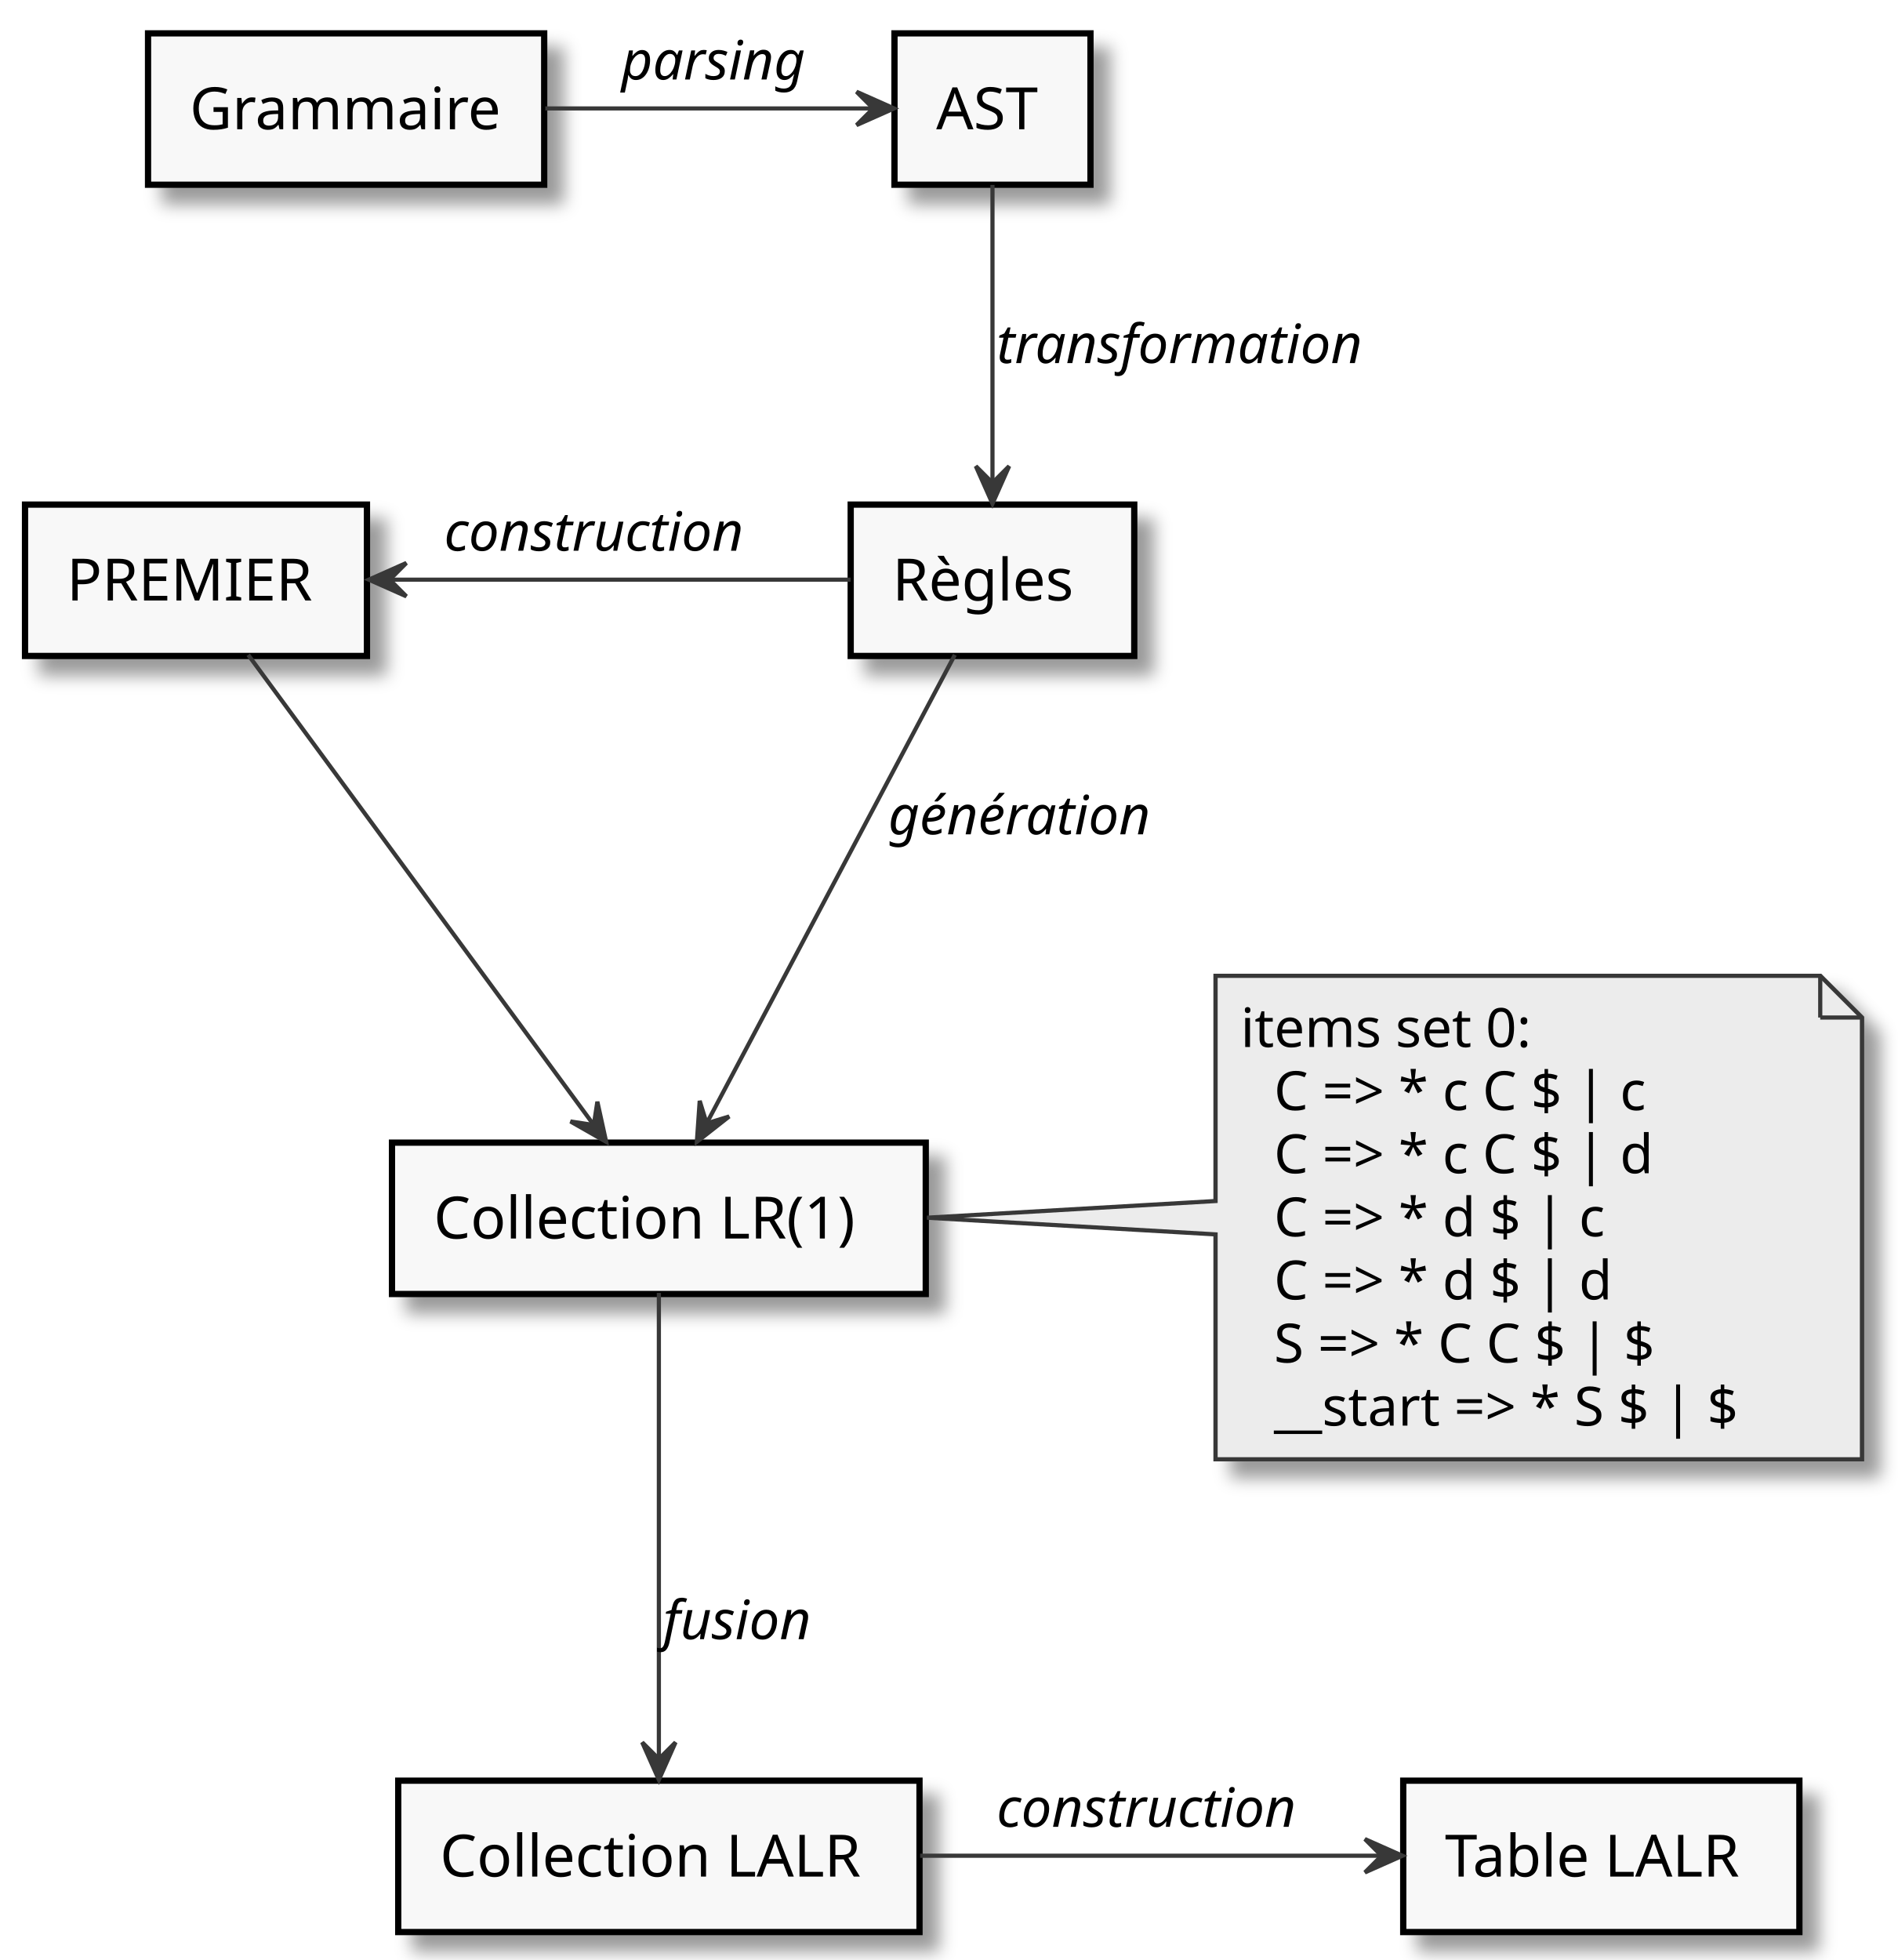
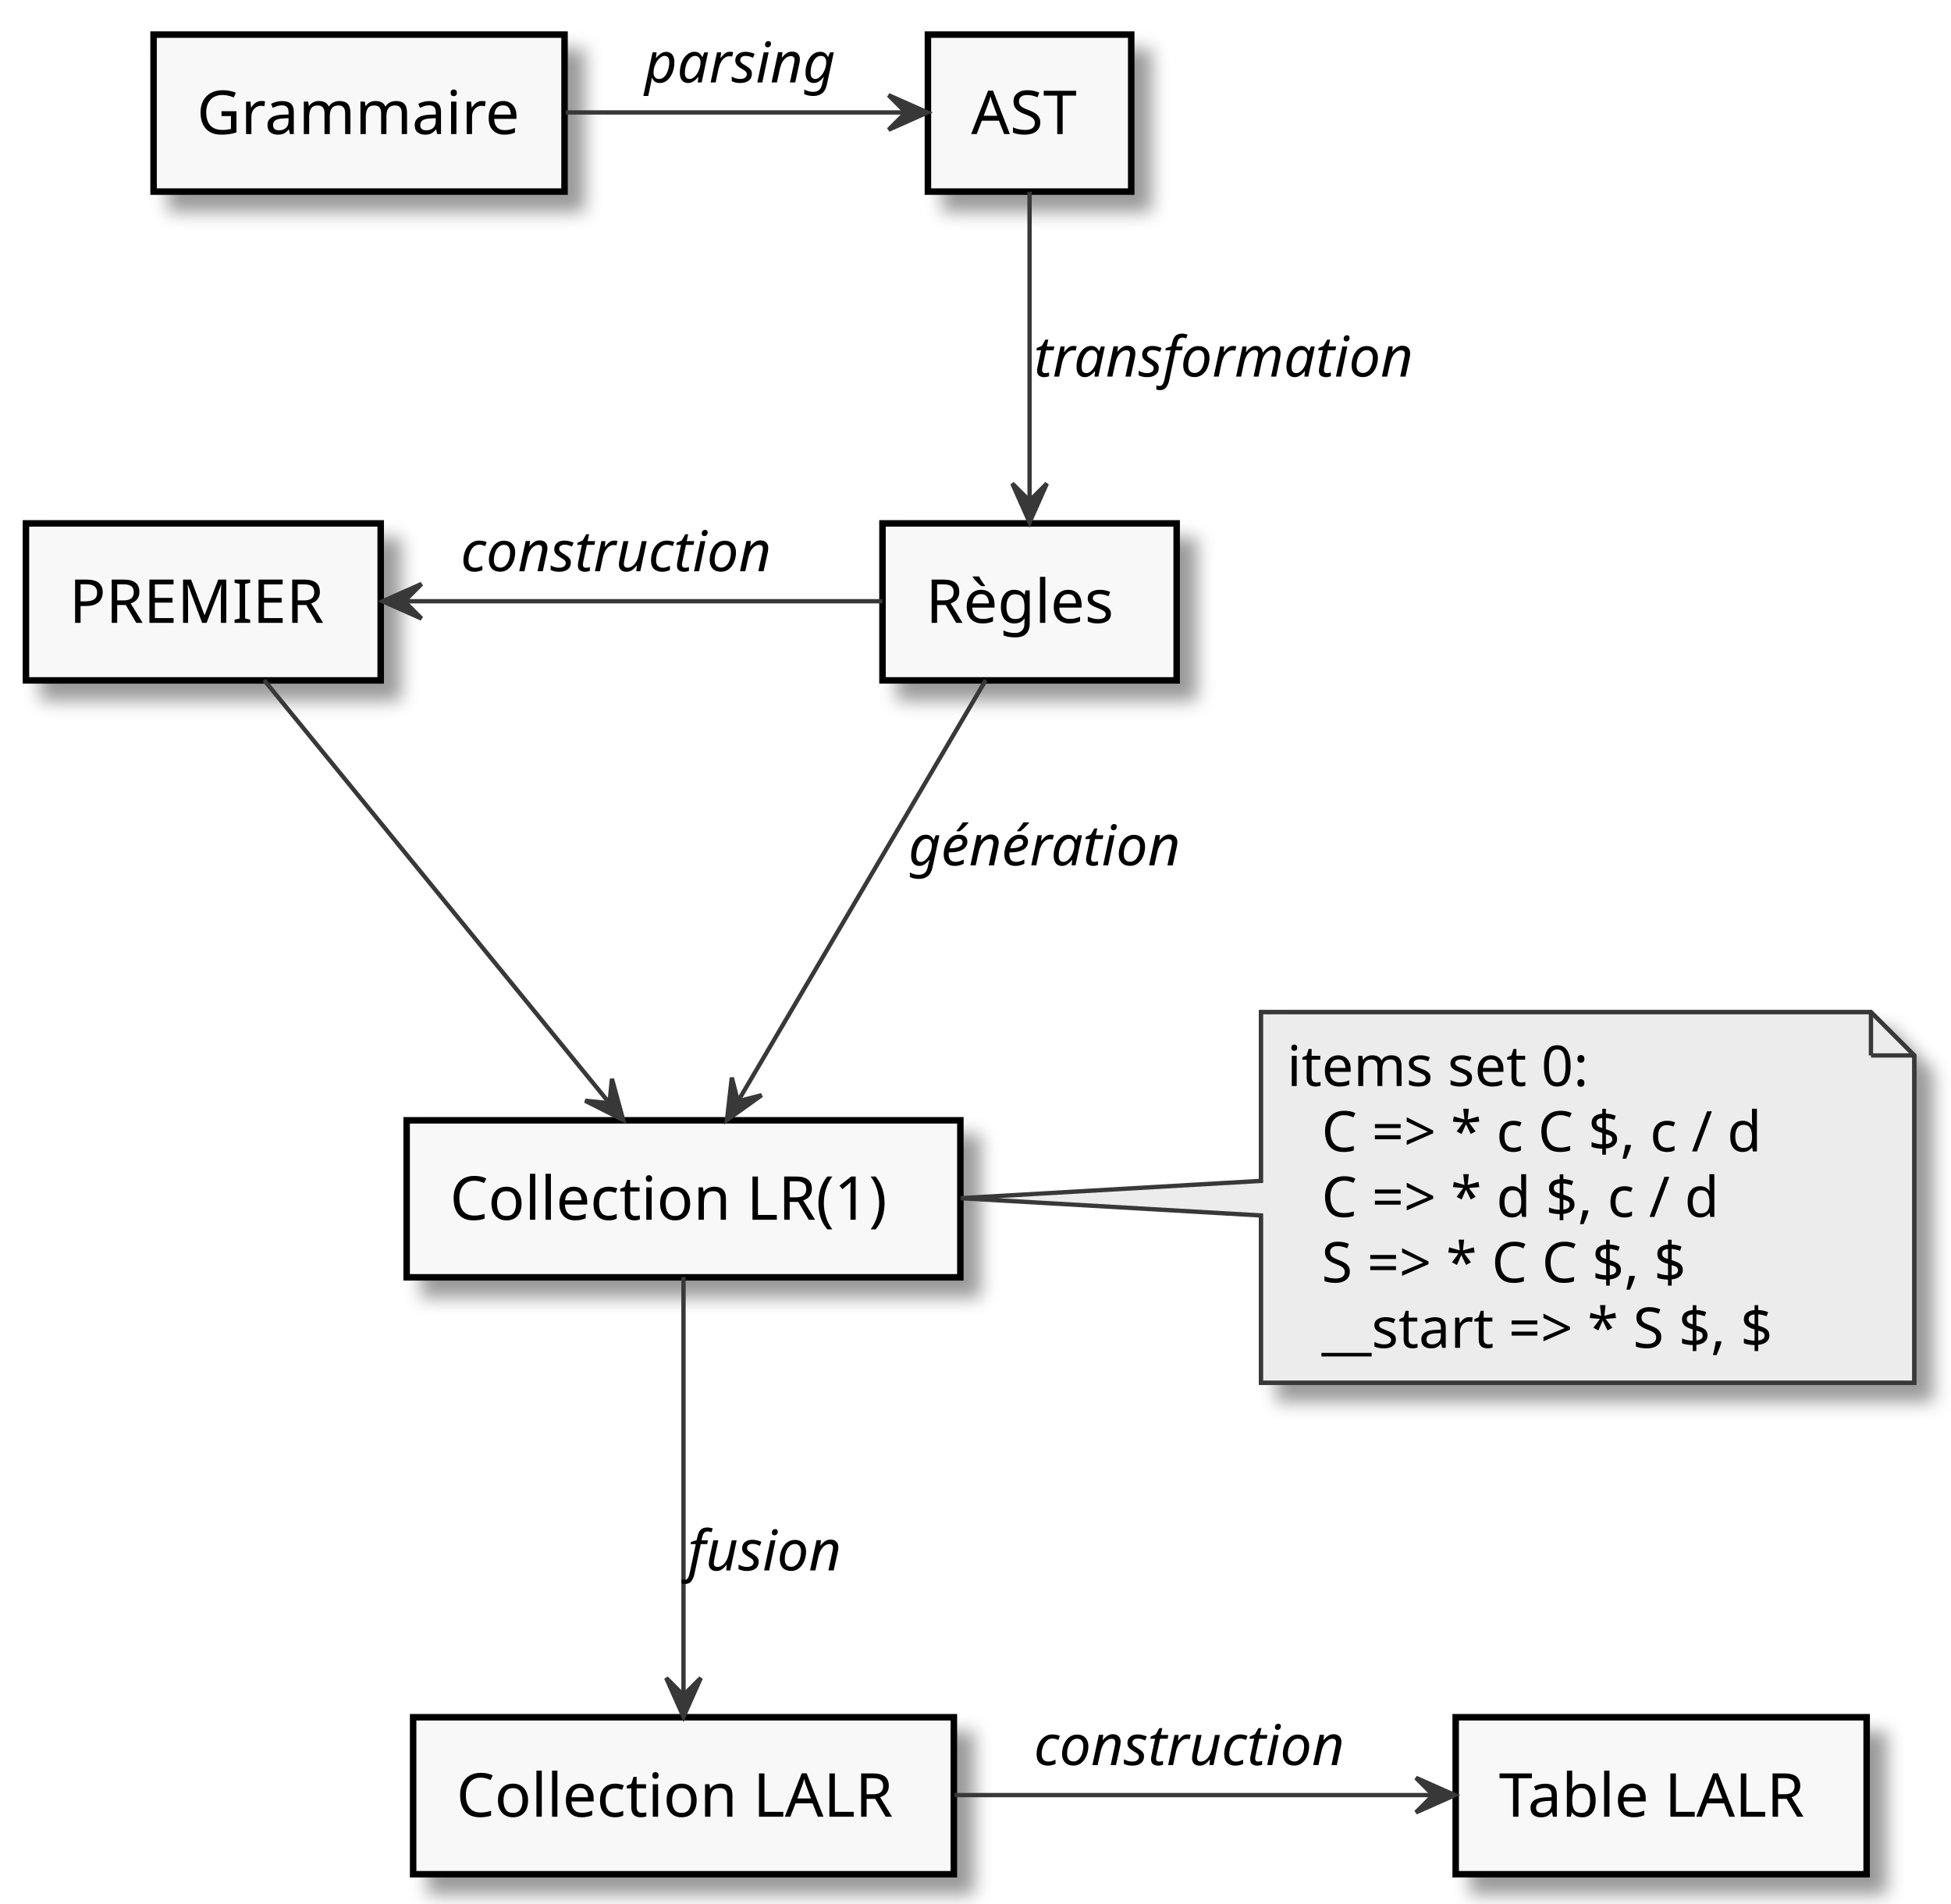
- <svg xmlns="http://www.w3.org/2000/svg" contentScriptType="application/ecmascript" contentStyleType="text/css" height="470px" preserveAspectRatio="none" style="width:455px;height:470px;" version="1.1" viewBox="0 0 455 470" width="455px" zoomAndPan="magnify">
+ <svg xmlns="http://www.w3.org/2000/svg" contentScriptType="application/ecmascript" contentStyleType="text/css" height="440px" preserveAspectRatio="none" style="width:451px;height:440px;" version="1.1" viewBox="0 0 451 440" width="451px" zoomAndPan="magnify">
  <defs>
-     <filter height="300%" id="f3dvb3r" width="300%" x="-1" y="-1">
+     <filter height="300%" id="f2syzqg" width="300%" x="-1" y="-1">
      <feGaussianBlur result="blurOut" stdDeviation="2.0" />
      <feColorMatrix in="blurOut" result="blurOut2" type="matrix" values="0 0 0 0 0 0 0 0 0 0 0 0 0 0 0 0 0 0 .4 0" />
      <feOffset dx="4.0" dy="4.0" in="blurOut2" result="blurOut3" />
      <feBlend in="SourceGraphic" in2="blurOut3" mode="normal" />
    </filter>
  </defs>
  <g>
-     <rect fill="#F8F8F8" filter="url(#f3dvb3r)" height="36.297" style="stroke: #000000; stroke-width: 1.5;" width="95" x="35.5" y="8" />
+     <rect fill="#F8F8F8" filter="url(#f2syzqg)" height="36.297" style="stroke: #000000; stroke-width: 1.5;" width="95" x="35.5" y="8" />
    <text fill="#000000" font-family="sans-serif" font-size="14" lengthAdjust="spacingAndGlyphs" textLength="75" x="45.5" y="30.995">Grammaire</text>
-     <rect fill="#F8F8F8" filter="url(#f3dvb3r)" height="36.297" style="stroke: #000000; stroke-width: 1.5;" width="47" x="214.5" y="8" />
+     <rect fill="#F8F8F8" filter="url(#f2syzqg)" height="36.297" style="stroke: #000000; stroke-width: 1.5;" width="47" x="214.5" y="8" />
    <text fill="#000000" font-family="sans-serif" font-size="14" lengthAdjust="spacingAndGlyphs" textLength="27" x="224.5" y="30.995">AST</text>
-     <rect fill="#F8F8F8" filter="url(#f3dvb3r)" height="36.297" style="stroke: #000000; stroke-width: 1.5;" width="68" x="204" y="121" />
+     <rect fill="#F8F8F8" filter="url(#f2syzqg)" height="36.297" style="stroke: #000000; stroke-width: 1.5;" width="68" x="204" y="121" />
    <text fill="#000000" font-family="sans-serif" font-size="14" lengthAdjust="spacingAndGlyphs" textLength="48" x="214" y="143.995">Règles</text>
-     <rect fill="#F8F8F8" filter="url(#f3dvb3r)" height="36.297" style="stroke: #000000; stroke-width: 1.5;" width="82" x="6" y="121" />
+     <rect fill="#F8F8F8" filter="url(#f2syzqg)" height="36.297" style="stroke: #000000; stroke-width: 1.5;" width="82" x="6" y="121" />
    <text fill="#000000" font-family="sans-serif" font-size="14" lengthAdjust="spacingAndGlyphs" textLength="62" x="16" y="143.995">PREMIER</text>
-     <rect fill="#F8F8F8" filter="url(#f3dvb3r)" height="36.297" style="stroke: #000000; stroke-width: 1.5;" width="128" x="94" y="274" />
-     <text fill="#000000" font-family="sans-serif" font-size="14" lengthAdjust="spacingAndGlyphs" textLength="108" x="104" y="296.995">Collection LR(1)</text>
-     <rect fill="#F8F8F8" filter="url(#f3dvb3r)" height="36.297" style="stroke: #000000; stroke-width: 1.5;" width="125" x="95.5" y="427" />
-     <text fill="#000000" font-family="sans-serif" font-size="14" lengthAdjust="spacingAndGlyphs" textLength="105" x="105.5" y="449.995">Collection LALR</text>
-     <rect fill="#F8F8F8" filter="url(#f3dvb3r)" height="36.297" style="stroke: #000000; stroke-width: 1.5;" width="95" x="336.5" y="427" />
-     <text fill="#000000" font-family="sans-serif" font-size="14" lengthAdjust="spacingAndGlyphs" textLength="75" x="346.5" y="449.995">Table LALR</text>
-     <polygon fill="#ECECEC" filter="url(#f3dvb3r)" points="291.5,234,291.5,349.93,446.5,349.93,446.5,244,436.5,234,291.5,234" style="stroke: #383838; stroke-width: 1.0;" />
-     <polygon fill="#ECECEC" points="291.5,234,291.5,288,222.289,292,291.5,296,291.5,349.93,446.5,349.93,446.5,244,436.5,234,291.5,234" style="stroke: #383838; stroke-width: 1.0;" />
-     <line style="stroke: #383838; stroke-width: 1.0;" x1="436.5" x2="436.5" y1="234" y2="244" />
-     <line style="stroke: #383838; stroke-width: 1.0;" x1="446.5" x2="436.5" y1="244" y2="244" />
+     <rect fill="#F8F8F8" filter="url(#f2syzqg)" height="36.297" style="stroke: #000000; stroke-width: 1.5;" width="128" x="94" y="259" />
+     <text fill="#000000" font-family="sans-serif" font-size="14" lengthAdjust="spacingAndGlyphs" textLength="108" x="104" y="281.995">Collection LR(1)</text>
+     <rect fill="#F8F8F8" filter="url(#f2syzqg)" height="36.297" style="stroke: #000000; stroke-width: 1.5;" width="125" x="95.5" y="397" />
+     <text fill="#000000" font-family="sans-serif" font-size="14" lengthAdjust="spacingAndGlyphs" textLength="105" x="105.5" y="419.995">Collection LALR</text>
+     <rect fill="#F8F8F8" filter="url(#f2syzqg)" height="36.297" style="stroke: #000000; stroke-width: 1.5;" width="95" x="336.5" y="397" />
+     <text fill="#000000" font-family="sans-serif" font-size="14" lengthAdjust="spacingAndGlyphs" textLength="75" x="346.5" y="419.995">Table LALR</text>
+     <polygon fill="#ECECEC" filter="url(#f2syzqg)" points="291.5,234,291.5,319.664,442.5,319.664,442.5,244,432.5,234,291.5,234" style="stroke: #383838; stroke-width: 1.0;" />
+     <polygon fill="#ECECEC" points="291.5,234,291.5,273,222.088,277,291.5,281,291.5,319.664,442.5,319.664,442.5,244,432.5,234,291.5,234" style="stroke: #383838; stroke-width: 1.0;" />
+     <line style="stroke: #383838; stroke-width: 1.0;" x1="432.5" x2="432.5" y1="234" y2="244" />
+     <line style="stroke: #383838; stroke-width: 1.0;" x1="442.5" x2="432.5" y1="244" y2="244" />
    <text fill="#000000" font-family="sans-serif" font-size="13" lengthAdjust="spacingAndGlyphs" textLength="76" x="297.5" y="251.067">items set 0:</text>
-     <text fill="#000000" font-family="sans-serif" font-size="13" lengthAdjust="spacingAndGlyphs" textLength="101" x="305.5" y="266.2">C =&gt; * c C $ | c</text>
-     <text fill="#000000" font-family="sans-serif" font-size="13" lengthAdjust="spacingAndGlyphs" textLength="102" x="305.5" y="281.332">C =&gt; * c C $ | d</text>
-     <text fill="#000000" font-family="sans-serif" font-size="13" lengthAdjust="spacingAndGlyphs" textLength="89" x="305.5" y="296.465">C =&gt; * d $ | c</text>
-     <text fill="#000000" font-family="sans-serif" font-size="13" lengthAdjust="spacingAndGlyphs" textLength="90" x="305.5" y="311.598">C =&gt; * d $ | d</text>
-     <text fill="#000000" font-family="sans-serif" font-size="13" lengthAdjust="spacingAndGlyphs" textLength="104" x="305.5" y="326.731">S =&gt; * C C $ | $</text>
-     <text fill="#000000" font-family="sans-serif" font-size="13" lengthAdjust="spacingAndGlyphs" textLength="126" x="305.5" y="341.864">__start =&gt; * S $ | $</text>
+     <text fill="#000000" font-family="sans-serif" font-size="13" lengthAdjust="spacingAndGlyphs" textLength="117" x="305.5" y="266.2">C =&gt; * c C $, c / d</text>
+     <text fill="#000000" font-family="sans-serif" font-size="13" lengthAdjust="spacingAndGlyphs" textLength="105" x="305.5" y="281.332">C =&gt; * d $, c / d</text>
+     <text fill="#000000" font-family="sans-serif" font-size="13" lengthAdjust="spacingAndGlyphs" textLength="100" x="305.5" y="296.465">S =&gt; * C C $, $</text>
+     <text fill="#000000" font-family="sans-serif" font-size="13" lengthAdjust="spacingAndGlyphs" textLength="122" x="305.5" y="311.598">__start =&gt; * S $, $</text>
    <path d="M130.77,26 C156.463,26 187.294,26 209.289,26 " fill="none" style="stroke: #383838; stroke-width: 1.0;" />
    <polygon fill="#383838" points="214.401,26,205.401,22,209.401,26,205.401,30,214.401,26" style="stroke: #383838; stroke-width: 1.0;" />
    <text fill="#000000" font-family="sans-serif" font-size="13" font-style="italic" lengthAdjust="spacingAndGlyphs" textLength="47" x="149" y="19.067">parsing</text>
    <path d="M238,44.344 C238,63.568 238,94.63 238,115.661 " fill="none" style="stroke: #383838; stroke-width: 1.0;" />
    <polygon fill="#383838" points="238,120.778,242,111.778,238,115.778,234,111.778,238,120.778" style="stroke: #383838; stroke-width: 1.0;" />
    <text fill="#000000" font-family="sans-serif" font-size="13" font-style="italic" lengthAdjust="spacingAndGlyphs" textLength="95" x="239" y="87.067">transformation</text>
    <path d="M93.814,139 C127.903,139 173.29,139 203.965,139 " fill="none" style="stroke: #383838; stroke-width: 1.0;" />
    <polygon fill="#383838" points="88.444,139,97.444,143,93.444,139,97.444,135,88.444,139" style="stroke: #383838; stroke-width: 1.0;" />
    <text fill="#000000" font-family="sans-serif" font-size="13" font-style="italic" lengthAdjust="spacingAndGlyphs" textLength="79" x="106.5" y="132.067">construction</text>
-     <path d="M228.978,157.028 C214.394,184.556 185.653,238.806 169.578,269.146 " fill="none" style="stroke: #383838; stroke-width: 1.0;" />
-     <polygon fill="#383838" points="167.111,273.802,174.86,267.724,169.453,269.384,167.792,263.977,167.111,273.802" style="stroke: #383838; stroke-width: 1.0;" />
-     <text fill="#000000" font-family="sans-serif" font-size="13" font-style="italic" lengthAdjust="spacingAndGlyphs" textLength="69" x="213" y="200.067">génération</text>
-     <path d="M59.517,157.028 C79.837,184.669 119.961,239.253 142.21,269.519 " fill="none" style="stroke: #383838; stroke-width: 1.0;" />
-     <polygon fill="#383838" points="145.358,273.802,143.25,264.181,142.397,269.773,136.804,268.92,145.358,273.802" style="stroke: #383838; stroke-width: 1.0;" />
-     <path d="M158,310.028 C158,337.443 158,391.36 158,421.77 " fill="none" style="stroke: #383838; stroke-width: 1.0;" />
-     <polygon fill="#383838" points="158,426.803,162,417.803,158,421.803,154,417.803,158,426.803" style="stroke: #383838; stroke-width: 1.0;" />
-     <text fill="#000000" font-family="sans-serif" font-size="13" font-style="italic" lengthAdjust="spacingAndGlyphs" textLength="38" x="159" y="393.067">fusion</text>
-     <path d="M220.653,445 C255.373,445 298.063,445 331.093,445 " fill="none" style="stroke: #383838; stroke-width: 1.0;" />
-     <polygon fill="#383838" points="336.309,445,327.309,441,331.309,445,327.309,449,336.309,445" style="stroke: #383838; stroke-width: 1.0;" />
-     <text fill="#000000" font-family="sans-serif" font-size="13" font-style="italic" lengthAdjust="spacingAndGlyphs" textLength="79" x="239" y="438.067">construction</text>
+     <path d="M227.868,157.224 C213.321,181.954 186.53,227.499 170.685,254.435 " fill="none" style="stroke: #383838; stroke-width: 1.0;" />
+     <polygon fill="#383838" points="168.05,258.915,176.062,253.187,170.586,254.606,169.168,249.13,168.05,258.915" style="stroke: #383838; stroke-width: 1.0;" />
+     <text fill="#000000" font-family="sans-serif" font-size="13" font-style="italic" lengthAdjust="spacingAndGlyphs" textLength="69" x="210" y="200.067">génération</text>
+     <path d="M61.058,157.224 C81.325,182.056 118.722,227.876 140.671,254.768 " fill="none" style="stroke: #383838; stroke-width: 1.0;" />
+     <polygon fill="#383838" points="144.056,258.915,141.463,249.413,140.894,255.042,135.266,254.472,144.056,258.915" style="stroke: #383838; stroke-width: 1.0;" />
+     <path d="M158,295.224 C158,319.75 158,364.748 158,391.763 " fill="none" style="stroke: #383838; stroke-width: 1.0;" />
+     <polygon fill="#383838" points="158,396.915,162,387.915,158,391.915,154,387.915,158,396.915" style="stroke: #383838; stroke-width: 1.0;" />
+     <text fill="#000000" font-family="sans-serif" font-size="13" font-style="italic" lengthAdjust="spacingAndGlyphs" textLength="38" x="159" y="363.067">fusion</text>
+     <path d="M220.653,415 C255.373,415 298.063,415 331.093,415 " fill="none" style="stroke: #383838; stroke-width: 1.0;" />
+     <polygon fill="#383838" points="336.309,415,327.309,411,331.309,415,327.309,419,336.309,415" style="stroke: #383838; stroke-width: 1.0;" />
+     <text fill="#000000" font-family="sans-serif" font-size="13" font-style="italic" lengthAdjust="spacingAndGlyphs" textLength="79" x="239" y="408.067">construction</text>
  </g>
</svg>
